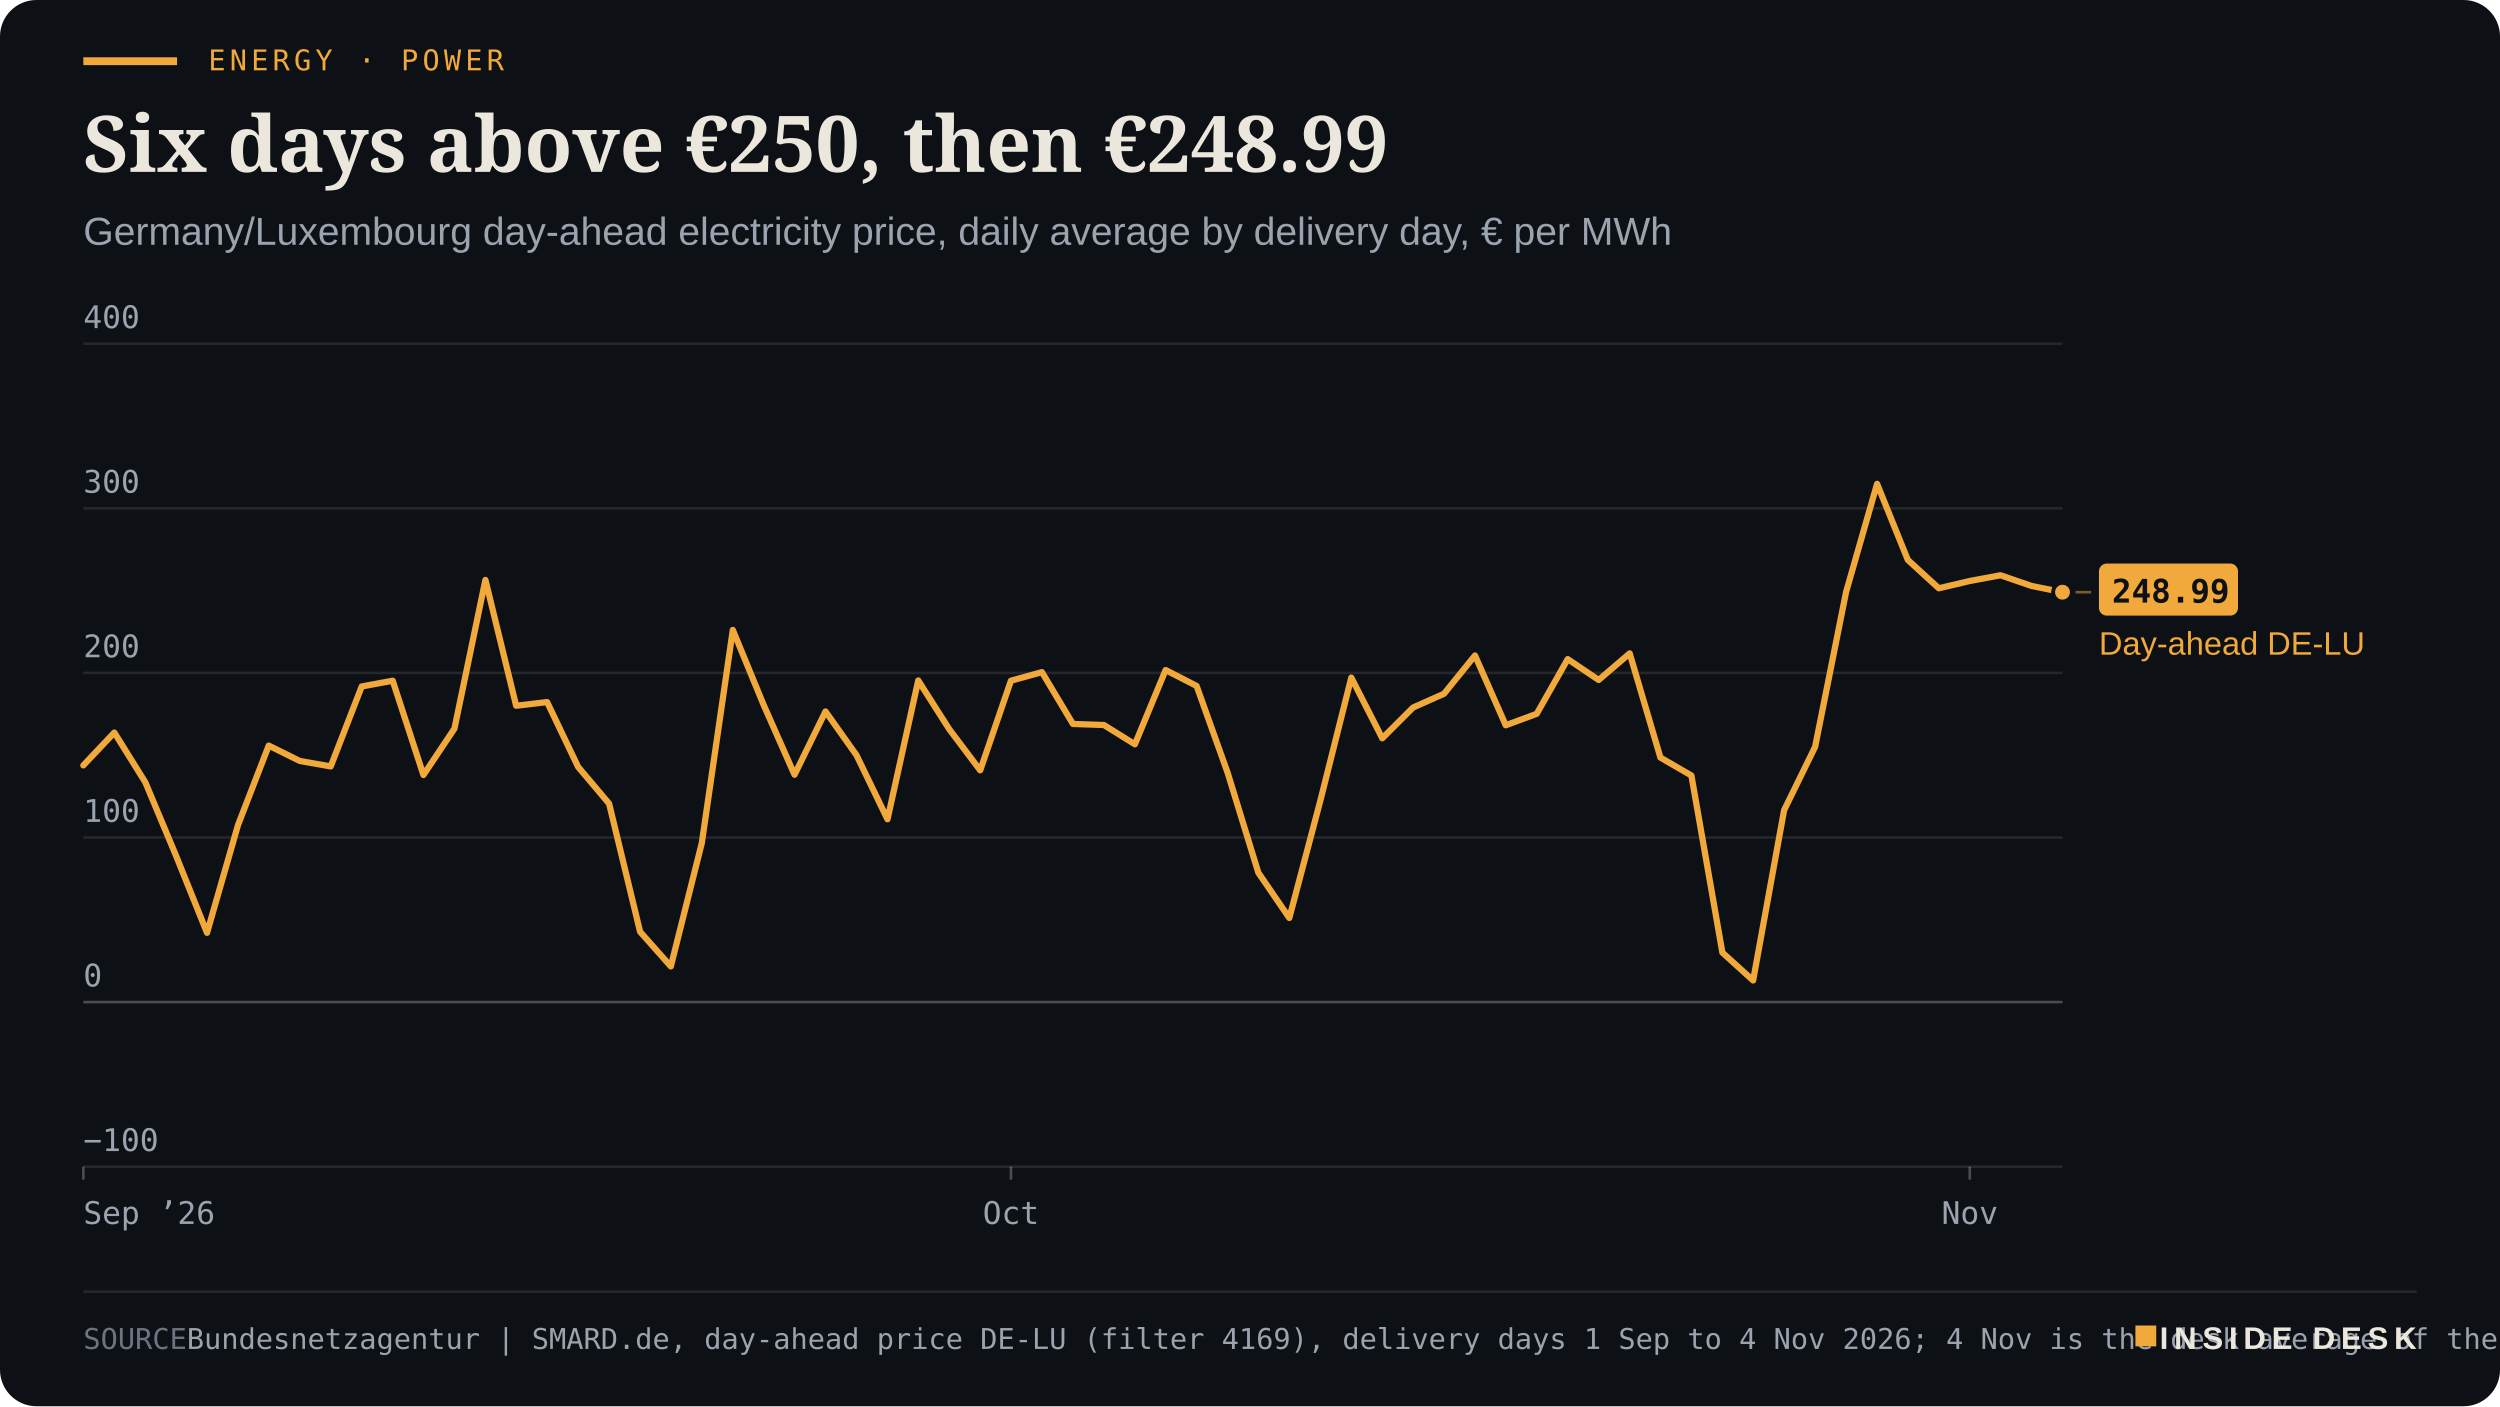
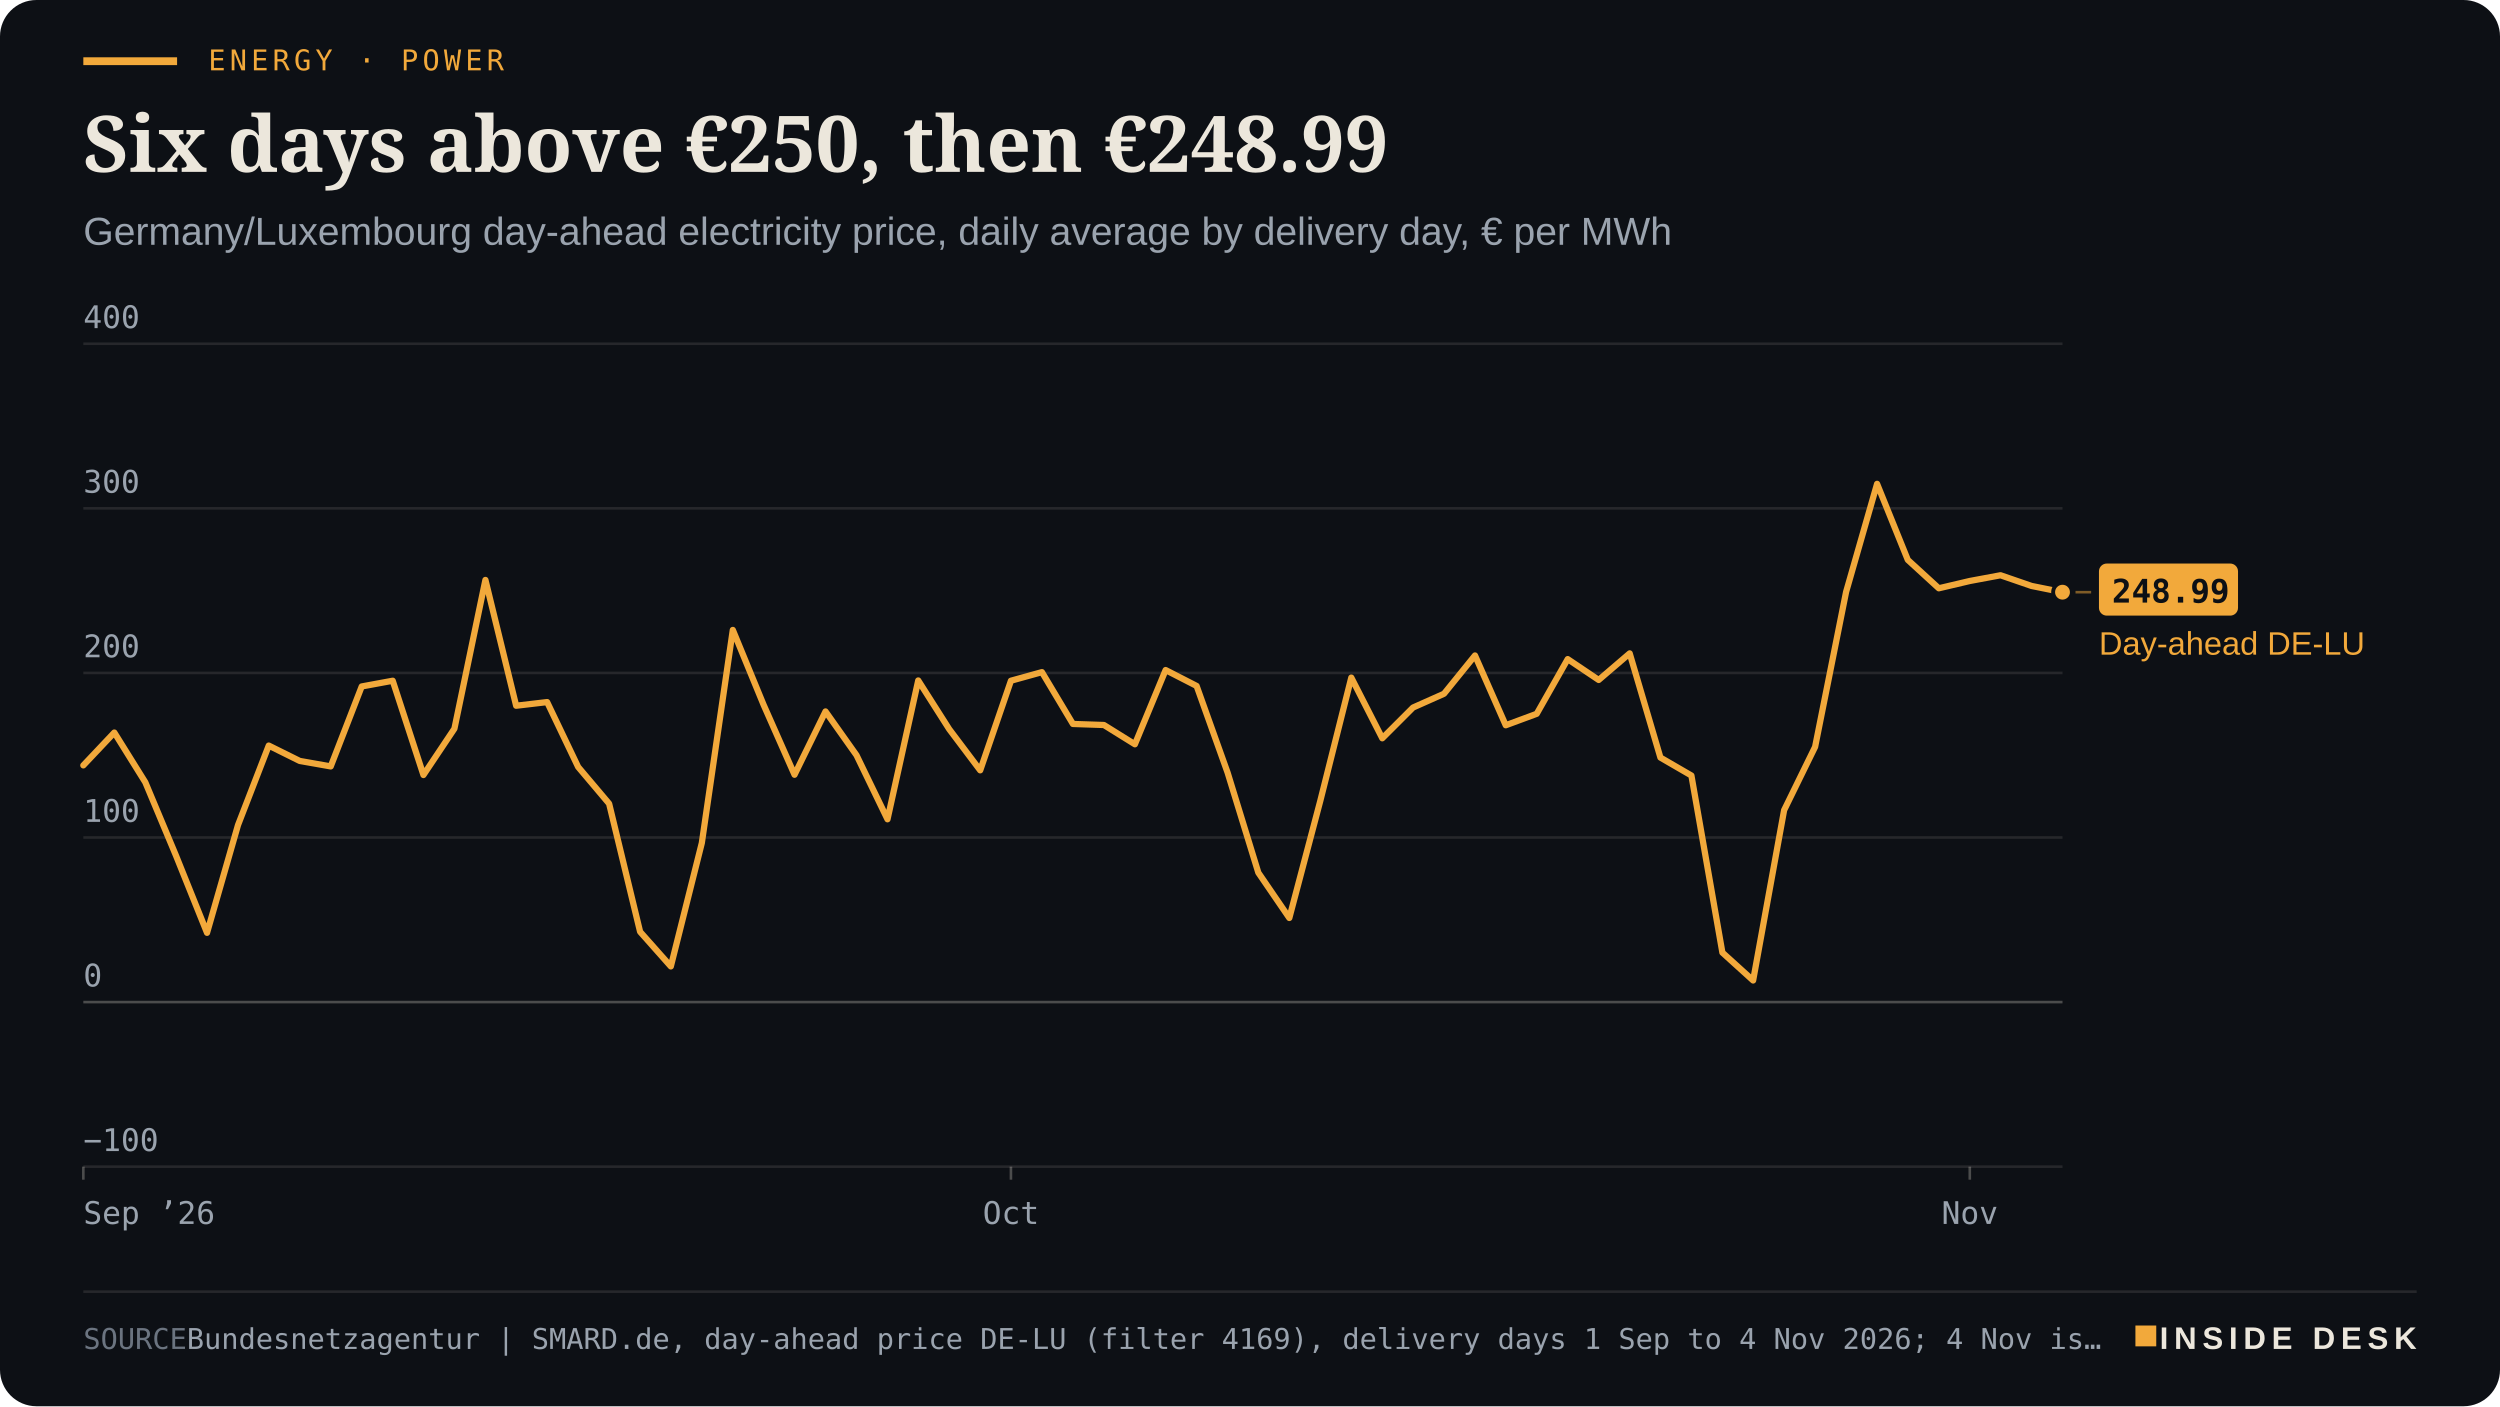
<svg xmlns="http://www.w3.org/2000/svg" viewBox="0 0 960 540" width="960" height="540" role="img" aria-labelledby="de-power-day-ahead-03pm-t de-power-day-ahead-03pm-d" class="desk-plate" style="max-width:100%;height:auto">
  <defs>
    <style>@font-face{font-family:Newsreader;font-weight:600;src:url(../assets/fonts/newsreader-disp.woff2) format("woff2")}@font-face{font-family:"Familjen Grotesk";src:url(../assets/fonts/familjen.woff2) format("woff2")}@font-face{font-family:"JetBrains Mono";src:url(../assets/fonts/jetbrains-mono.woff2) format("woff2")}</style>
    <pattern id="de-power-day-ahead-03pm-hatch" width="6" height="6" patternUnits="userSpaceOnUse" patternTransform="rotate(45)">
      <rect width="6" height="6" fill="none" />
      <line x1="0" y1="0" x2="0" y2="6" stroke="#F2A93B" stroke-width="2.2" opacity=".9" />
    </pattern>
  </defs>
  <rect width="960" height="540" rx="14" fill="#0D1015" />
  <rect x="32" y="22" width="36" height="3" fill="#F2A93B" />
  <text x="80" y="27" font-family="'JetBrains Mono', ui-monospace, Menlo, Consolas, monospace" font-size="11" letter-spacing="1.6" fill="#F2A93B">ENERGY · POWER</text>
  <text x="32" y="66" font-family="Newsreader, 'Iowan Old Style', Georgia, serif" font-weight="600" font-size="30" fill="#ECE7DC">Six days above €250, then €248.99</text>
  <text x="32" y="94" font-family="'Familjen Grotesk', 'Helvetica Neue', Arial, sans-serif" font-size="15" fill="#9AA3AE">Germany/Luxembourg day-ahead electricity price, daily average by delivery day, € per MWh</text>
  <line x1="32" x2="792" y1="448.0" y2="448.0" stroke="rgba(236,231,220,0.11)" />
  <text x="32" y="442.0" font-family="'JetBrains Mono', ui-monospace, Menlo, Consolas, monospace" font-size="12" fill="#9AA3AE" paint-order="stroke" stroke="#0D1015" stroke-width="5" stroke-linejoin="round">−100</text>
  <line x1="32" x2="792" y1="384.8" y2="384.8" stroke="rgba(236,231,220,0.28)" />
  <text x="32" y="378.8" font-family="'JetBrains Mono', ui-monospace, Menlo, Consolas, monospace" font-size="12" fill="#9AA3AE" paint-order="stroke" stroke="#0D1015" stroke-width="5" stroke-linejoin="round">0</text>
  <line x1="32" x2="792" y1="321.6" y2="321.6" stroke="rgba(236,231,220,0.11)" />
  <text x="32" y="315.6" font-family="'JetBrains Mono', ui-monospace, Menlo, Consolas, monospace" font-size="12" fill="#9AA3AE" paint-order="stroke" stroke="#0D1015" stroke-width="5" stroke-linejoin="round">100</text>
  <line x1="32" x2="792" y1="258.4" y2="258.4" stroke="rgba(236,231,220,0.11)" />
  <text x="32" y="252.4" font-family="'JetBrains Mono', ui-monospace, Menlo, Consolas, monospace" font-size="12" fill="#9AA3AE" paint-order="stroke" stroke="#0D1015" stroke-width="5" stroke-linejoin="round">200</text>
  <line x1="32" x2="792" y1="195.2" y2="195.2" stroke="rgba(236,231,220,0.11)" />
  <text x="32" y="189.2" font-family="'JetBrains Mono', ui-monospace, Menlo, Consolas, monospace" font-size="12" fill="#9AA3AE" paint-order="stroke" stroke="#0D1015" stroke-width="5" stroke-linejoin="round">300</text>
  <line x1="32" x2="792" y1="132.0" y2="132.0" stroke="rgba(236,231,220,0.11)" />
  <text x="32" y="126.0" font-family="'JetBrains Mono', ui-monospace, Menlo, Consolas, monospace" font-size="12" fill="#9AA3AE" paint-order="stroke" stroke="#0D1015" stroke-width="5" stroke-linejoin="round">400</text>
  <line x1="32.0" x2="32.0" y1="448" y2="453" stroke="rgba(236,231,220,0.28)" />
  <text x="32.0" y="470" text-anchor="start" font-family="'JetBrains Mono', ui-monospace, Menlo, Consolas, monospace" font-size="12" fill="#9AA3AE">Sep ’26</text>
  <line x1="388.2" x2="388.2" y1="448" y2="453" stroke="rgba(236,231,220,0.28)" />
  <text x="388.2" y="470" text-anchor="middle" font-family="'JetBrains Mono', ui-monospace, Menlo, Consolas, monospace" font-size="12" fill="#9AA3AE">Oct</text>
  <line x1="756.4" x2="756.4" y1="448" y2="453" stroke="rgba(236,231,220,0.28)" />
  <text x="756.4" y="470" text-anchor="middle" font-family="'JetBrains Mono', ui-monospace, Menlo, Consolas, monospace" font-size="12" fill="#9AA3AE">Nov</text>
  <path d="M32.0,293.9L43.9,281.3L55.8,300.4L67.6,328.6L79.5,358.2L91.4,316.8L103.2,286.3L115.1,292.2L127.0,294.3L138.9,263.6L150.8,261.4L162.6,297.6L174.5,279.8L186.4,222.7L198.2,271.0L210.1,269.6L222.0,294.5L233.9,308.6L245.8,357.8L257.6,371.1L269.5,323.7L281.4,241.9L293.2,270.6L305.1,297.5L317.0,273.2L328.9,290.0L340.8,314.6L352.6,261.3L364.5,280.0L376.4,295.8L388.2,261.4L400.1,258.1L412.0,278.0L423.9,278.4L435.8,285.8L447.6,257.3L459.5,263.4L471.4,296.7L483.2,335.1L495.1,352.5L507.0,307.5L518.9,260.2L530.8,283.5L542.6,271.7L554.5,266.4L566.4,251.7L578.2,278.5L590.1,274.1L602.0,253.1L613.9,261.1L625.8,250.9L637.6,290.9L649.5,297.8L661.4,365.8L673.2,376.5L685.1,311.1L697.0,286.8L708.9,227.3L720.8,185.8L732.6,215.0L744.5,225.9L756.4,223.1L768.2,220.9L780.1,225.0L792.0,227.4" fill="none" stroke="#F2A93B" stroke-width="2.4" stroke-linejoin="round" stroke-linecap="round" />
  <circle cx="792.0" cy="227.4" r="3.6" fill="#F2A93B" stroke="#0D1015" stroke-width="1.5" />
  <path d="M797.0,227.4 L803,227.4" stroke="#F2A93B" stroke-opacity=".5" fill="none" />
  <rect x="806" y="216.4" width="53.4" height="20" rx="3" fill="#F2A93B" />
  <text x="811" y="231.4" font-family="'JetBrains Mono', ui-monospace, Menlo, Consolas, monospace" font-weight="600" font-size="12.5" fill="#0D1015">248.99</text>
  <text x="806" y="251.4" font-family="'Familjen Grotesk', 'Helvetica Neue', Arial, sans-serif" font-size="12.5" fill="#F2A93B">Day-ahead DE-LU</text>
  <line x1="32" x2="928" y1="496" y2="496" stroke="rgba(236,231,220,0.11)" />
  <text x="32" y="518" font-family="'JetBrains Mono', ui-monospace, Menlo, Consolas, monospace" font-size="11" fill="#9AA3AE">
-     <tspan fill="#6B7480">SOURCE </tspan>Bundesnetzagentur | SMARD.de, day-ahead price DE-LU (filter 4169), delivery days 1 Sep to 4 Nov 2026; 4 Nov is the desk average of the 24 hourly results of the 3 Nov auction, retrieved 3 Nov 2026, 16:25 CET · CC BY 4.0</text>
+     <tspan fill="#6B7480">SOURCE </tspan>Bundesnetzagentur | SMARD.de, day-ahead price DE-LU (filter 4169), delivery days 1 Sep to 4 Nov 2026; 4 Nov is…</text>
  <rect x="820" y="509" width="8" height="8" fill="#F2A93B" />
  <text x="928" y="518" text-anchor="end" font-family="'Familjen Grotesk', 'Helvetica Neue', Arial, sans-serif" font-weight="700" font-size="12" letter-spacing="2.2" fill="#ECE7DC">INSIDE DESK</text>
</svg>
